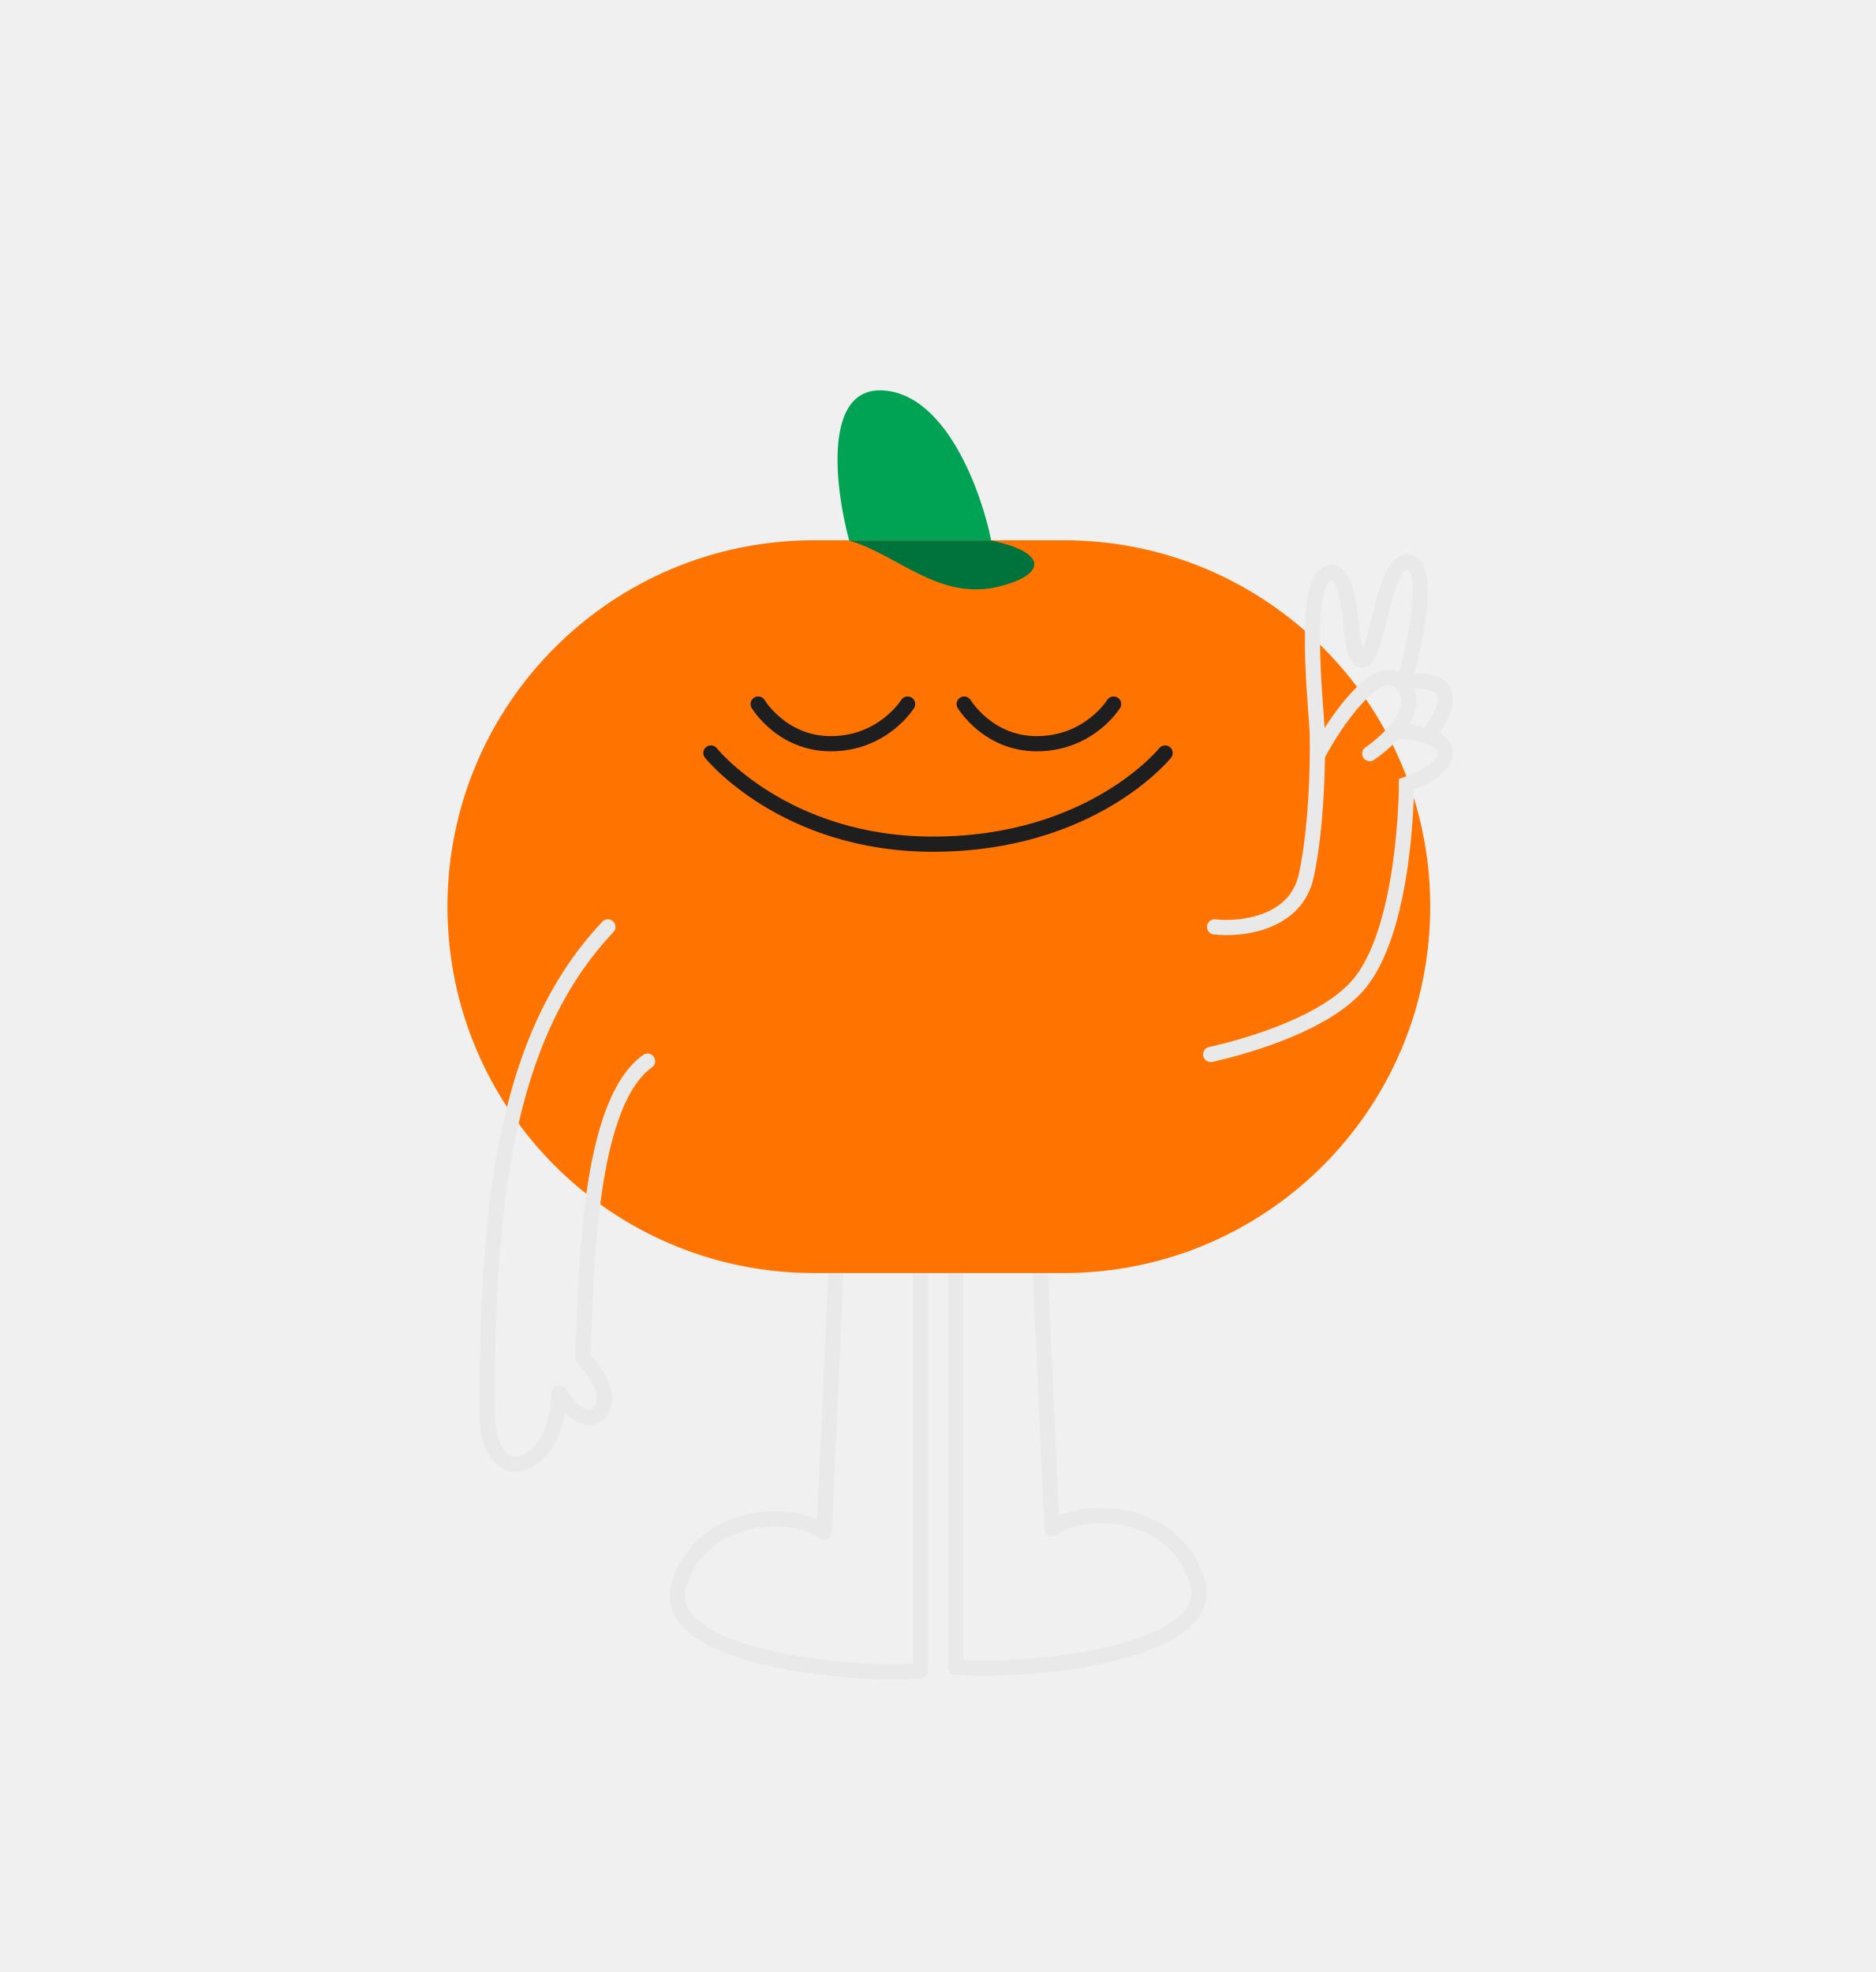
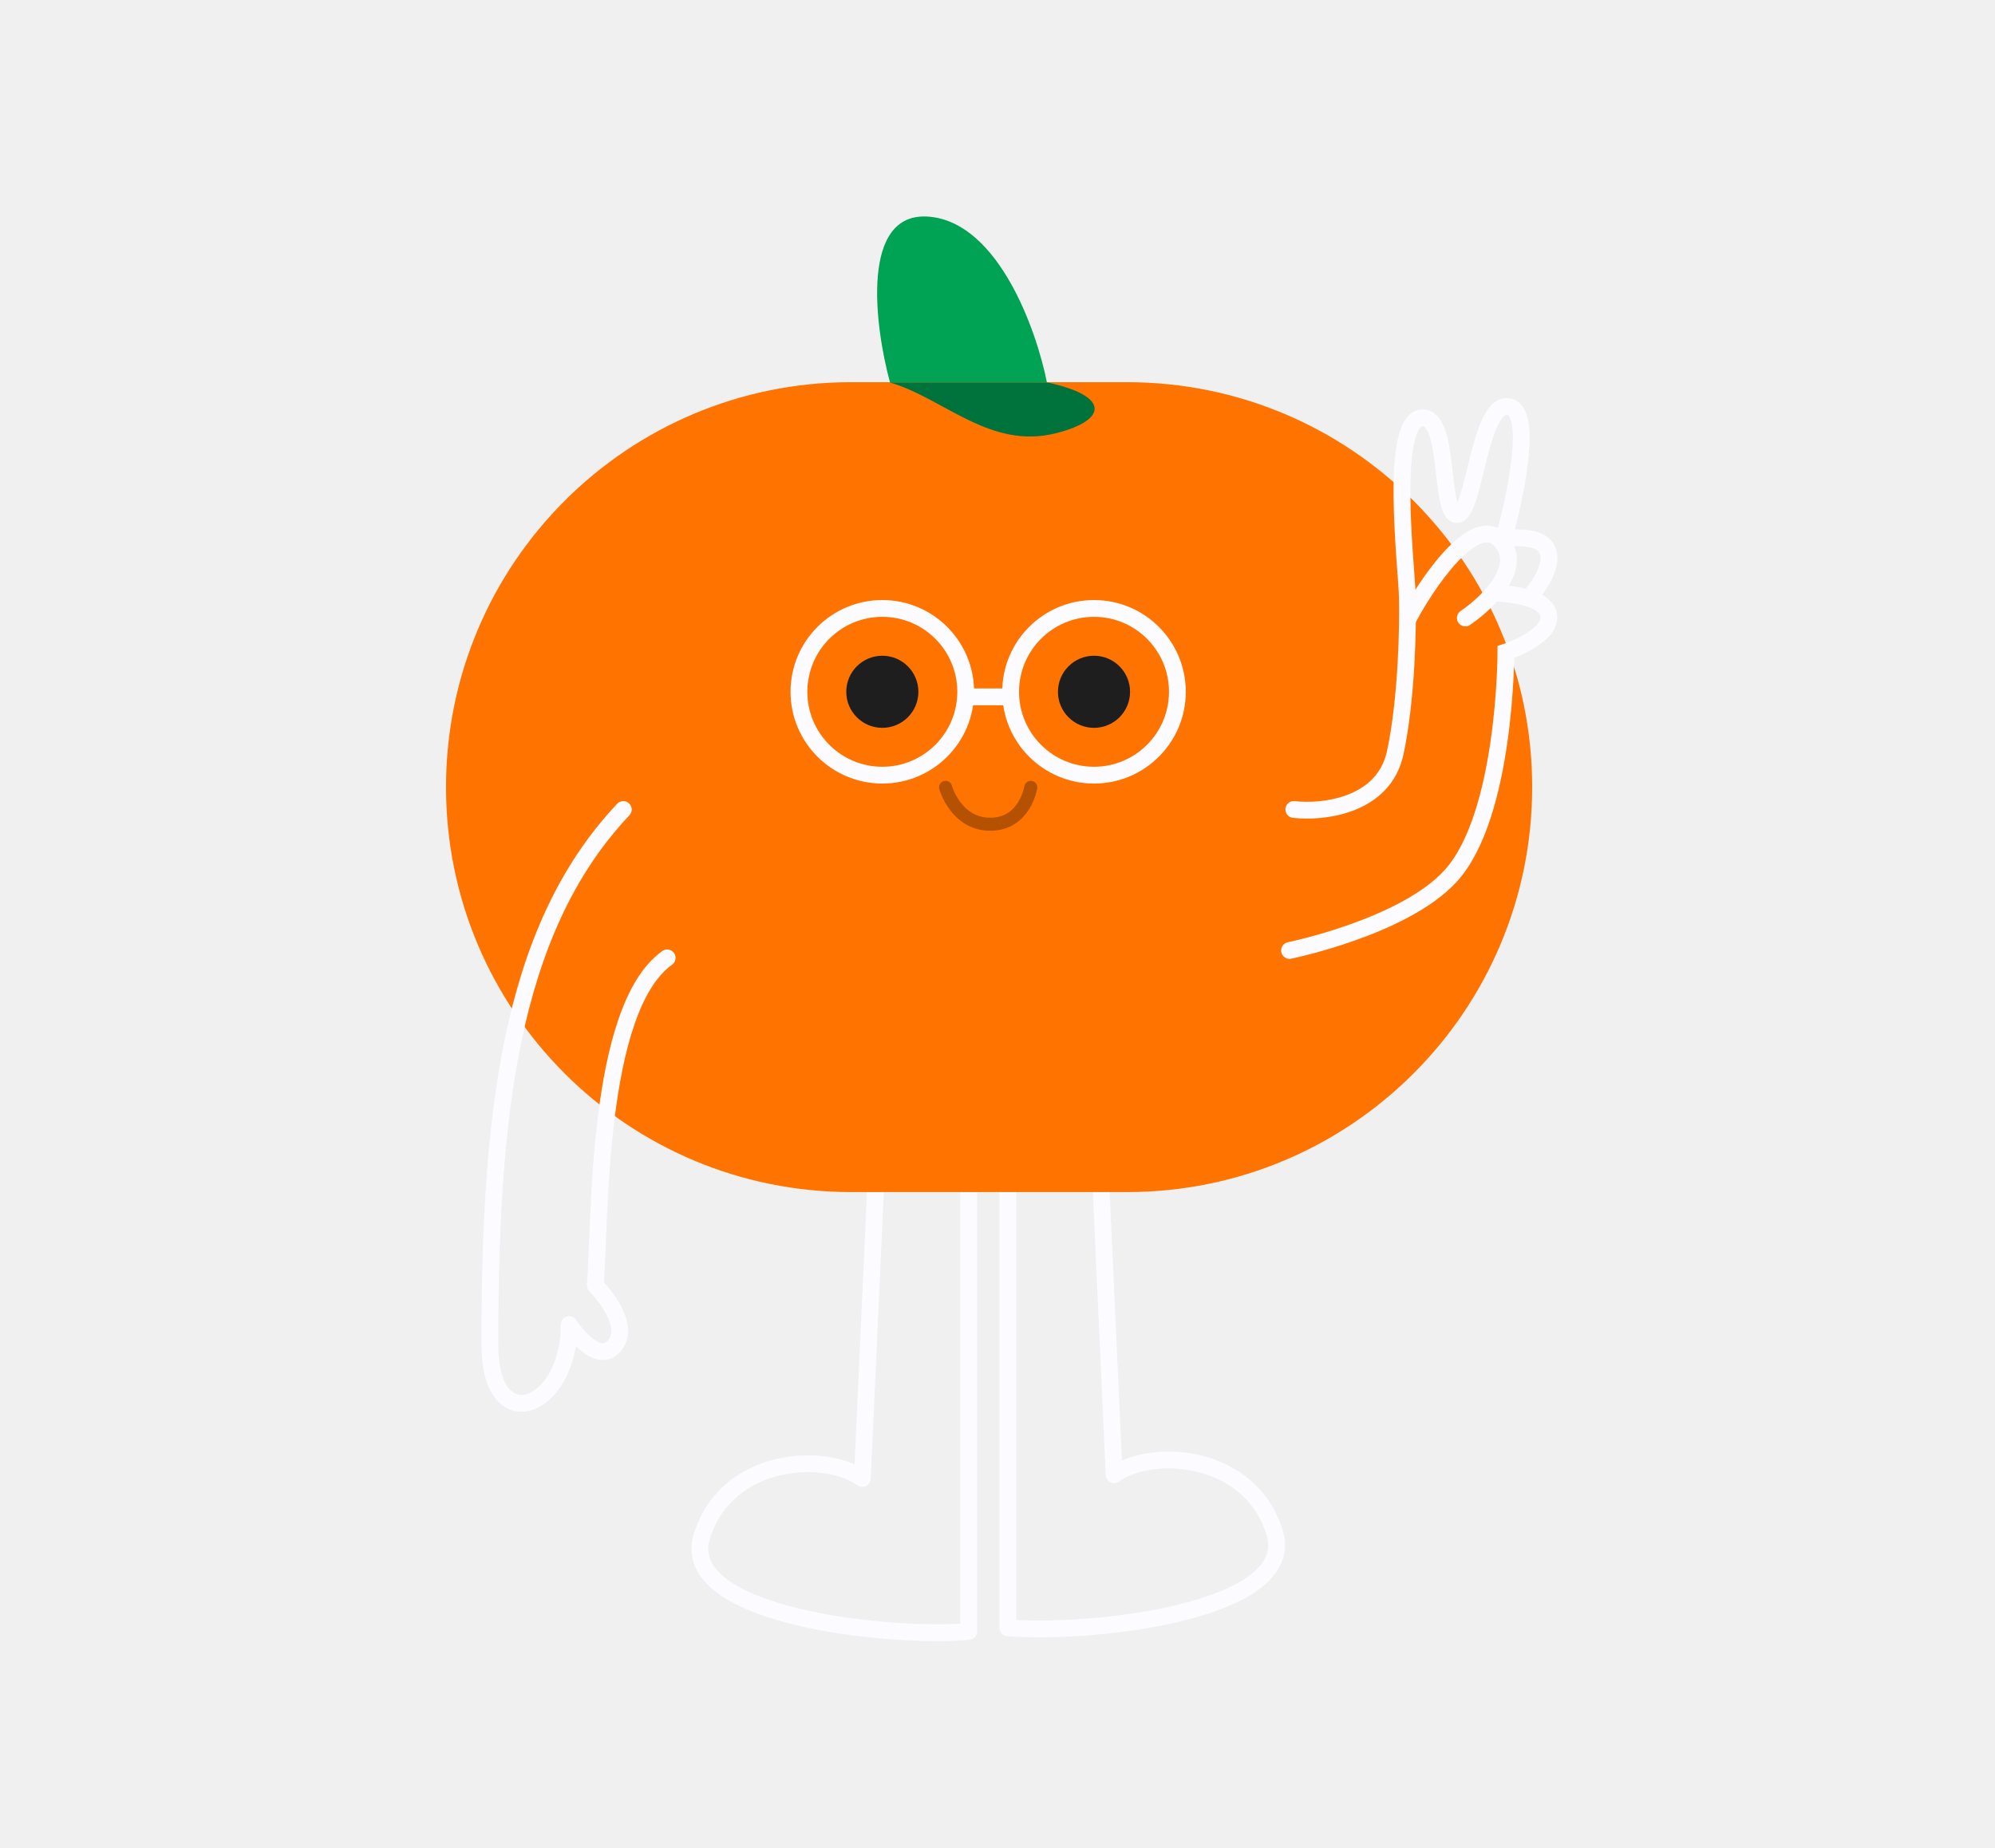
- <svg xmlns="http://www.w3.org/2000/svg" width="1111" height="1168" viewBox="0 0 1111 1168" fill="none">
-   <g clip-path="url(#clip0_679_168)">
-     <path d="M615.999 752L622.999 905.5C642.666 891 695.799 893.7 708.999 936.5C722.199 979.3 608.999 991.167 565.999 987.5V752" stroke="#E9E9E9" stroke-width="9" stroke-linecap="round" stroke-linejoin="round" />
-     <path d="M495.064 754L488.063 907.5C468.397 893 415.264 895.7 402.064 938.5C388.864 981.3 502.064 993.167 545.064 989.5V754" stroke="#E9E9E9" stroke-width="9" stroke-linecap="round" stroke-linejoin="round" />
-     <rect x="265" y="320" width="582" height="434" rx="217" fill="#FF7401" />
-     <path d="M523.933 231.311C486.934 228.079 494.502 289.215 502.911 320.188H587C581.394 291.909 560.933 234.543 523.933 231.311Z" fill="#00A254" />
-     <path d="M592.102 347.285C620.488 339.961 619.635 327.062 587.469 320.21L502.892 320.21C531.325 328.248 556.443 356.485 592.102 347.285Z" fill="#00723B" />
-     <path d="M421 446C421 446 464.353 500 552.5 500C646.752 500 690 446 690 446" stroke="#1E1E1E" stroke-width="9" stroke-linecap="round" stroke-linejoin="round" />
-     <path d="M449 417C449 417 463 440.5 492 440.5C523.008 440.5 537.5 417 537.5 417" stroke="#1E1E1E" stroke-width="9" stroke-linecap="round" stroke-linejoin="round" />
-     <path d="M571 417C571 417 585 440.5 614 440.5C645.008 440.5 659.5 417 659.5 417" stroke="#1E1E1E" stroke-width="9" stroke-linecap="round" stroke-linejoin="round" />
-     <path d="M830.877 404.173C830.877 404.173 849.178 400.721 854.384 408.605C860.752 418.25 846.25 434.35 846.25 434.35" stroke="#E9E9E9" stroke-width="9" stroke-linecap="round" />
-     <path d="M780.771 446.358C789.912 428.824 815.826 390.21 829.657 404.395C843.488 418.579 823.099 438.28 811.176 446.357" stroke="#E9E9E9" stroke-width="9" stroke-linecap="round" />
-     <path d="M717 624.525C717 624.525 778.141 612.03 803.21 584.717C832.984 552.279 832.938 464.602 832.938 464.602C832.938 464.602 856.295 456.932 855.93 445.738C855.544 433.927 829.371 433.212 829.371 433.212" stroke="#E9E9E9" stroke-width="9" stroke-linecap="round" />
-     <path d="M719.278 548.983C734.833 550.772 767.481 547.194 773.624 518.569C779.768 489.945 780.516 450.984 780.122 435.081C779.728 419.178 770.08 339.069 788.392 339.069C803.16 339.069 797.253 390.95 806.705 390.95C816.156 390.95 818.519 330.127 834.469 333.106C850.418 336.085 832.697 400.491 832.697 400.491" stroke="#E9E9E9" stroke-width="9" stroke-linecap="round" />
-     <path d="M360 549C297.999 614.5 288.502 716.875 288.5 836C288.499 886.5 331.001 870.5 331.001 825C331.001 825 345.886 848.144 355.5 836C365 824 345.001 804 345.001 804C347.668 771.5 345.001 656 383.5 628.5" stroke="#E9E9E9" stroke-width="9" stroke-linecap="round" stroke-linejoin="round" />
+ <svg xmlns="http://www.w3.org/2000/svg" width="1069" height="990" viewBox="0 0 1069 990" fill="none">
+   <g clip-path="url(#clip0_709_60)">
+     <path d="M589.999 636.812L596.999 790.312C616.666 775.812 669.799 778.513 682.999 821.312C696.199 864.112 582.999 875.979 539.999 872.312V636.812" stroke="#FCFBFF" stroke-width="9" stroke-linecap="round" stroke-linejoin="round" />
+     <path d="M469.064 638.812L462.063 792.312C442.397 777.812 389.264 780.513 376.064 823.312C362.864 866.112 476.064 877.979 519.064 874.312V638.812" stroke="#FCFBFF" stroke-width="9" stroke-linecap="round" stroke-linejoin="round" />
+     <rect x="239" y="204.812" width="582" height="434" rx="217" fill="#FF7401" />
+     <path d="M497.933 116.123C460.934 112.891 468.502 174.028 476.911 205H561C555.394 176.721 534.933 119.355 497.933 116.123Z" fill="#00A254" />
+     <path d="M566.102 232.097C594.488 224.774 593.635 211.874 561.469 205.022L476.892 205.023C505.325 213.061 530.443 241.297 566.102 232.097Z" fill="#00723B" />
+     <path d="M804.877 288.986C804.877 288.986 823.178 285.534 828.384 293.418C834.752 303.062 820.25 319.162 820.25 319.162" stroke="#FCFBFF" stroke-width="9" stroke-linecap="round" />
+     <path d="M754.771 331.17C763.912 313.637 789.826 275.023 803.657 289.207C817.488 303.391 797.099 323.092 785.176 331.17" stroke="#FCFBFF" stroke-width="9" stroke-linecap="round" />
+     <path d="M691 509.337C691 509.337 752.141 496.843 777.21 469.53C806.984 437.091 806.938 349.415 806.938 349.415C806.938 349.415 830.295 341.745 829.93 330.551C829.544 318.74 803.371 318.024 803.371 318.024" stroke="#FCFBFF" stroke-width="9" stroke-linecap="round" />
+     <path d="M693.278 433.795C708.833 435.584 741.481 432.006 747.624 403.382C753.768 374.757 754.516 335.796 754.122 319.894C753.728 303.991 744.08 223.881 762.392 223.881C777.16 223.881 771.253 275.763 780.705 275.763C790.156 275.763 792.519 214.939 808.469 217.918C824.418 220.898 806.697 285.303 806.697 285.303" stroke="#FCFBFF" stroke-width="9" stroke-linecap="round" />
+     <path d="M334 433.812C271.999 499.312 262.502 601.687 262.5 720.812C262.499 771.312 305.001 755.312 305.001 709.812C305.001 709.812 319.886 732.956 329.5 720.812C339 708.812 319.001 688.812 319.001 688.812C321.668 656.312 319.001 540.812 357.5 513.312" stroke="#FCFBFF" stroke-width="9" stroke-linecap="round" stroke-linejoin="round" />
+     <path d="M506.673 421.93C506.673 421.93 512.119 441.695 530.676 441.695C549.234 441.695 552.326 421.93 552.326 421.93" stroke="#B55201" stroke-width="7" stroke-linecap="round" />
+     <circle cx="586.214" cy="370.725" r="19.32" fill="#1E1E1E" />
+     <circle cx="472.786" cy="370.725" r="19.32" fill="#1E1E1E" />
+     <circle cx="586.214" cy="370.725" r="44.673" stroke="#FCFBFF" stroke-width="9" stroke-linecap="round" stroke-linejoin="round" />
+     <circle cx="472.786" cy="370.725" r="44.673" stroke="#FCFBFF" stroke-width="9" stroke-linecap="round" stroke-linejoin="round" />
+     <path d="M521.577 373.435H540.243" stroke="#FCFBFF" stroke-width="9" stroke-linecap="round" stroke-linejoin="round" />
  </g>
  <defs>
-     <clipPath id="clip0_679_168">
-       <rect width="1111" height="1168" fill="white" />
+     <clipPath id="clip0_709_60">
+       <rect width="1069" height="990" fill="white" />
    </clipPath>
  </defs>
</svg>
